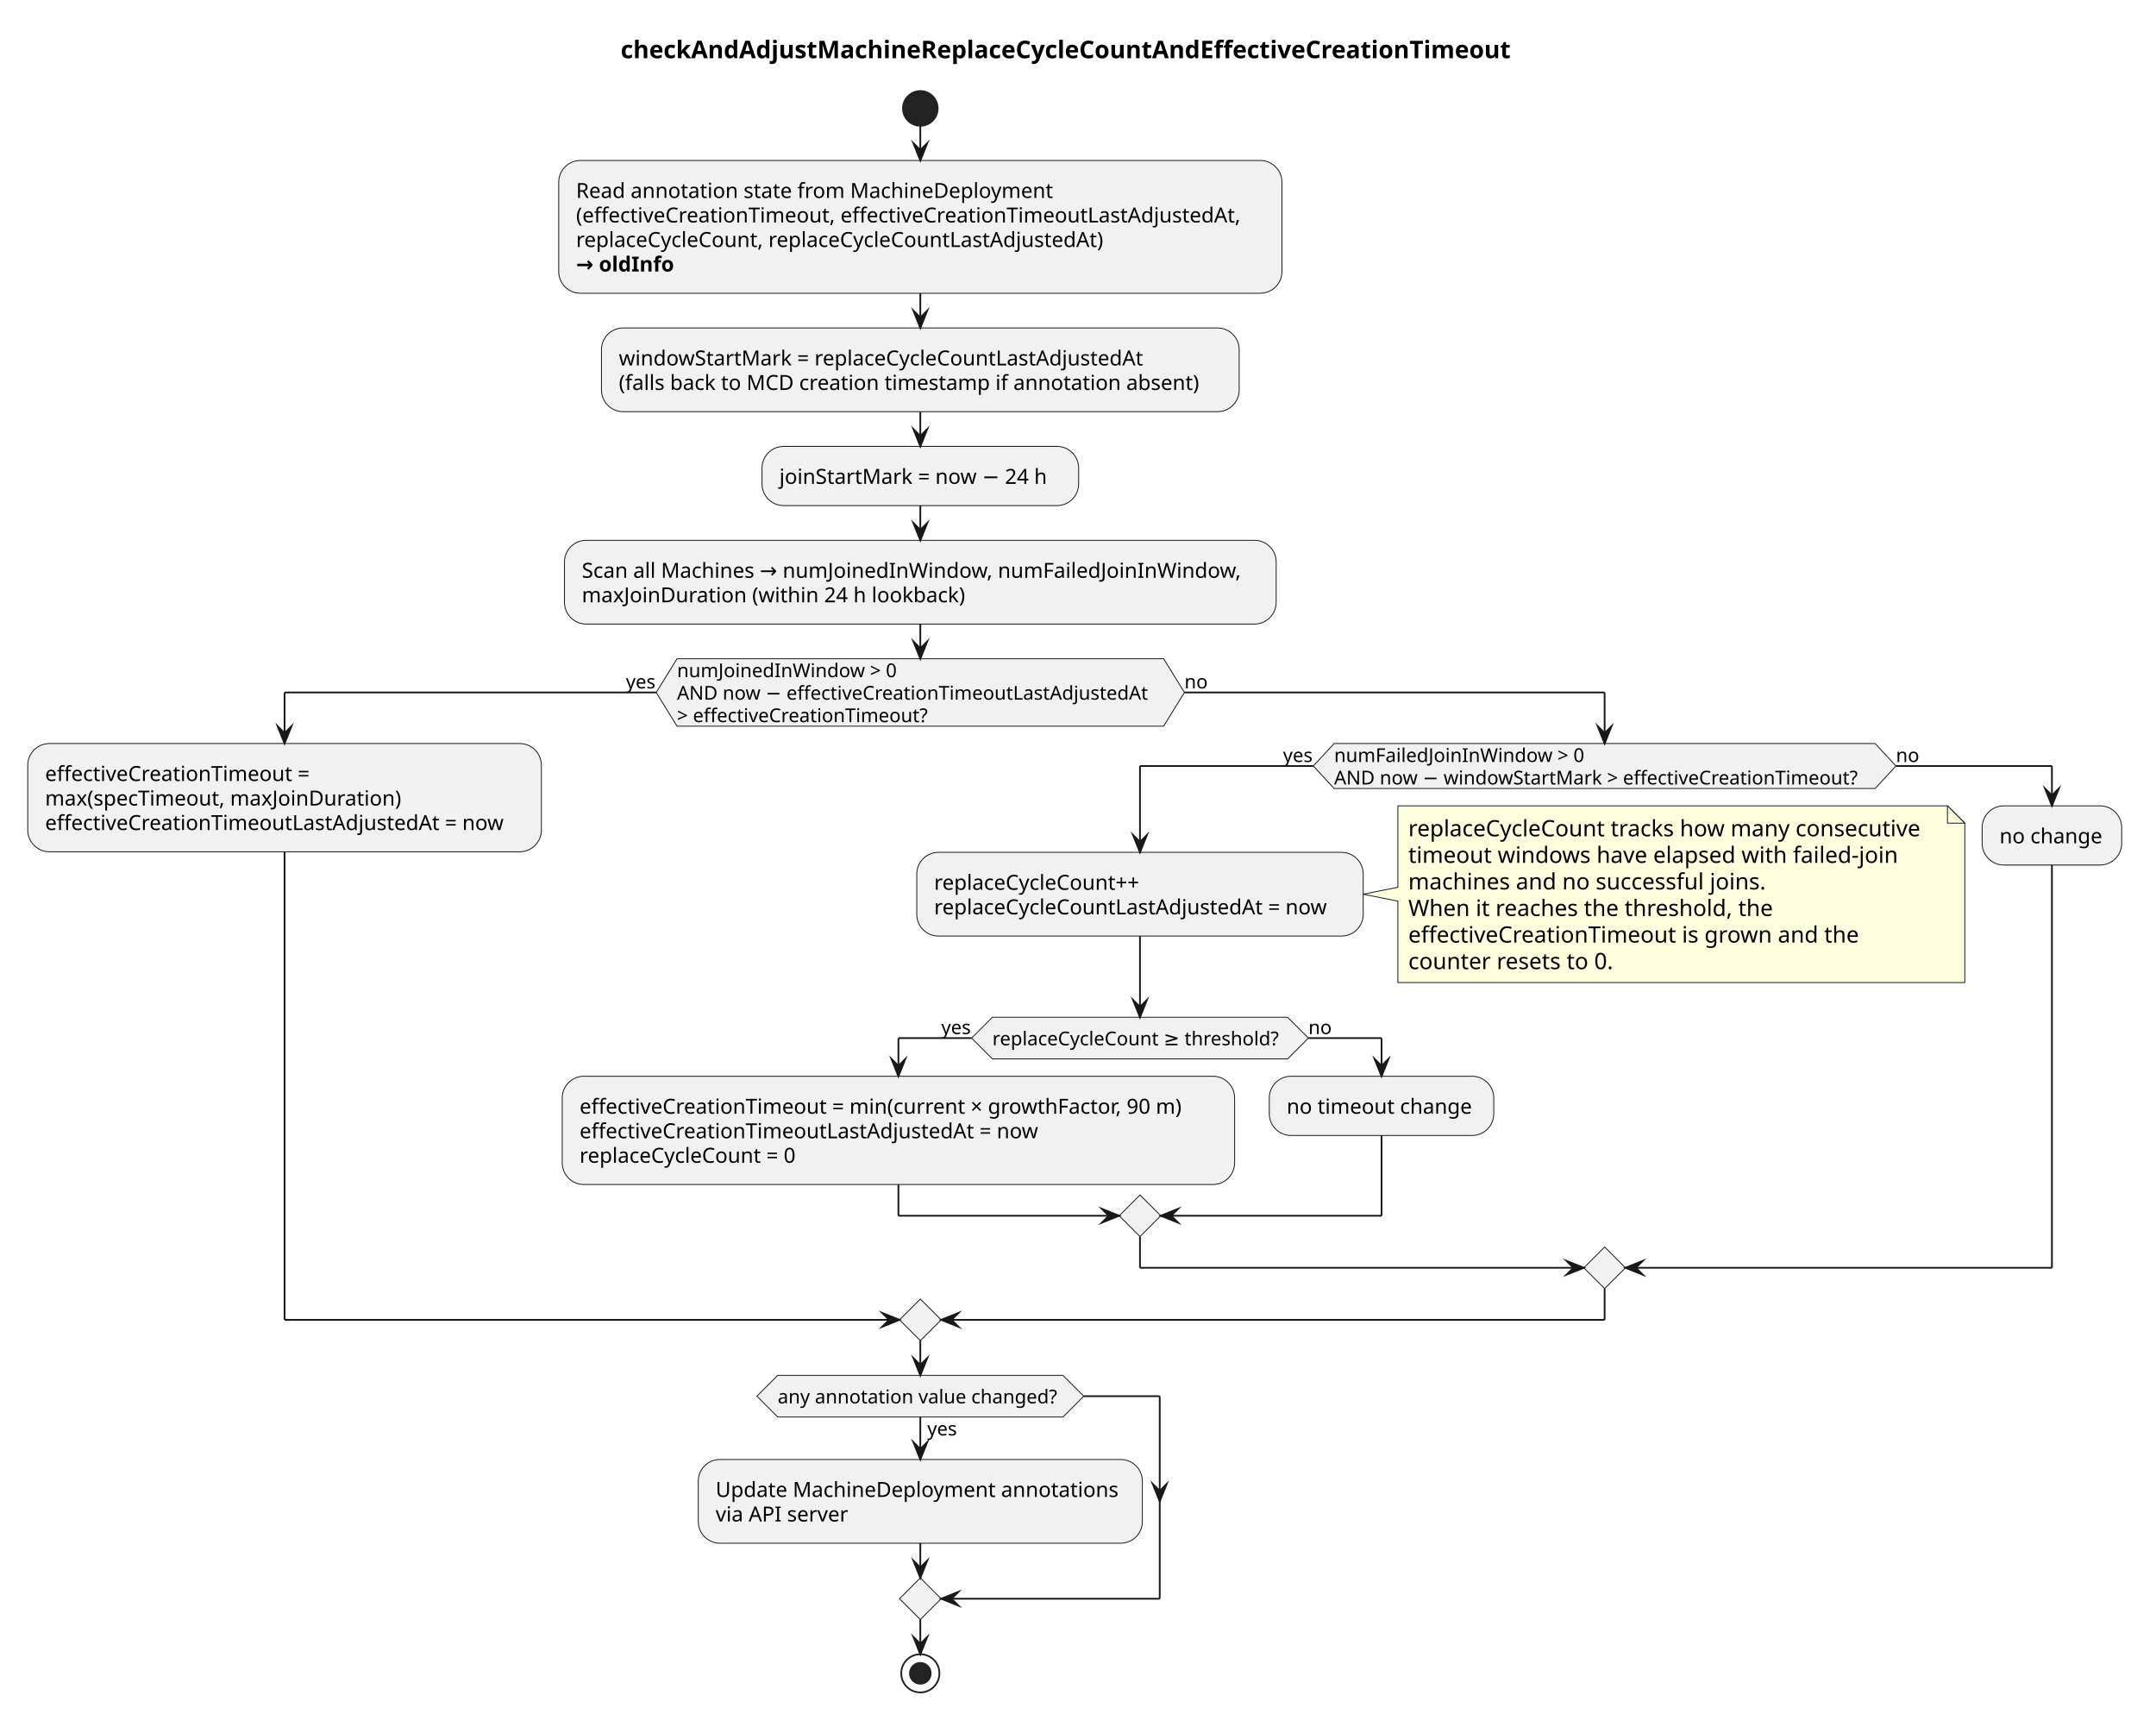
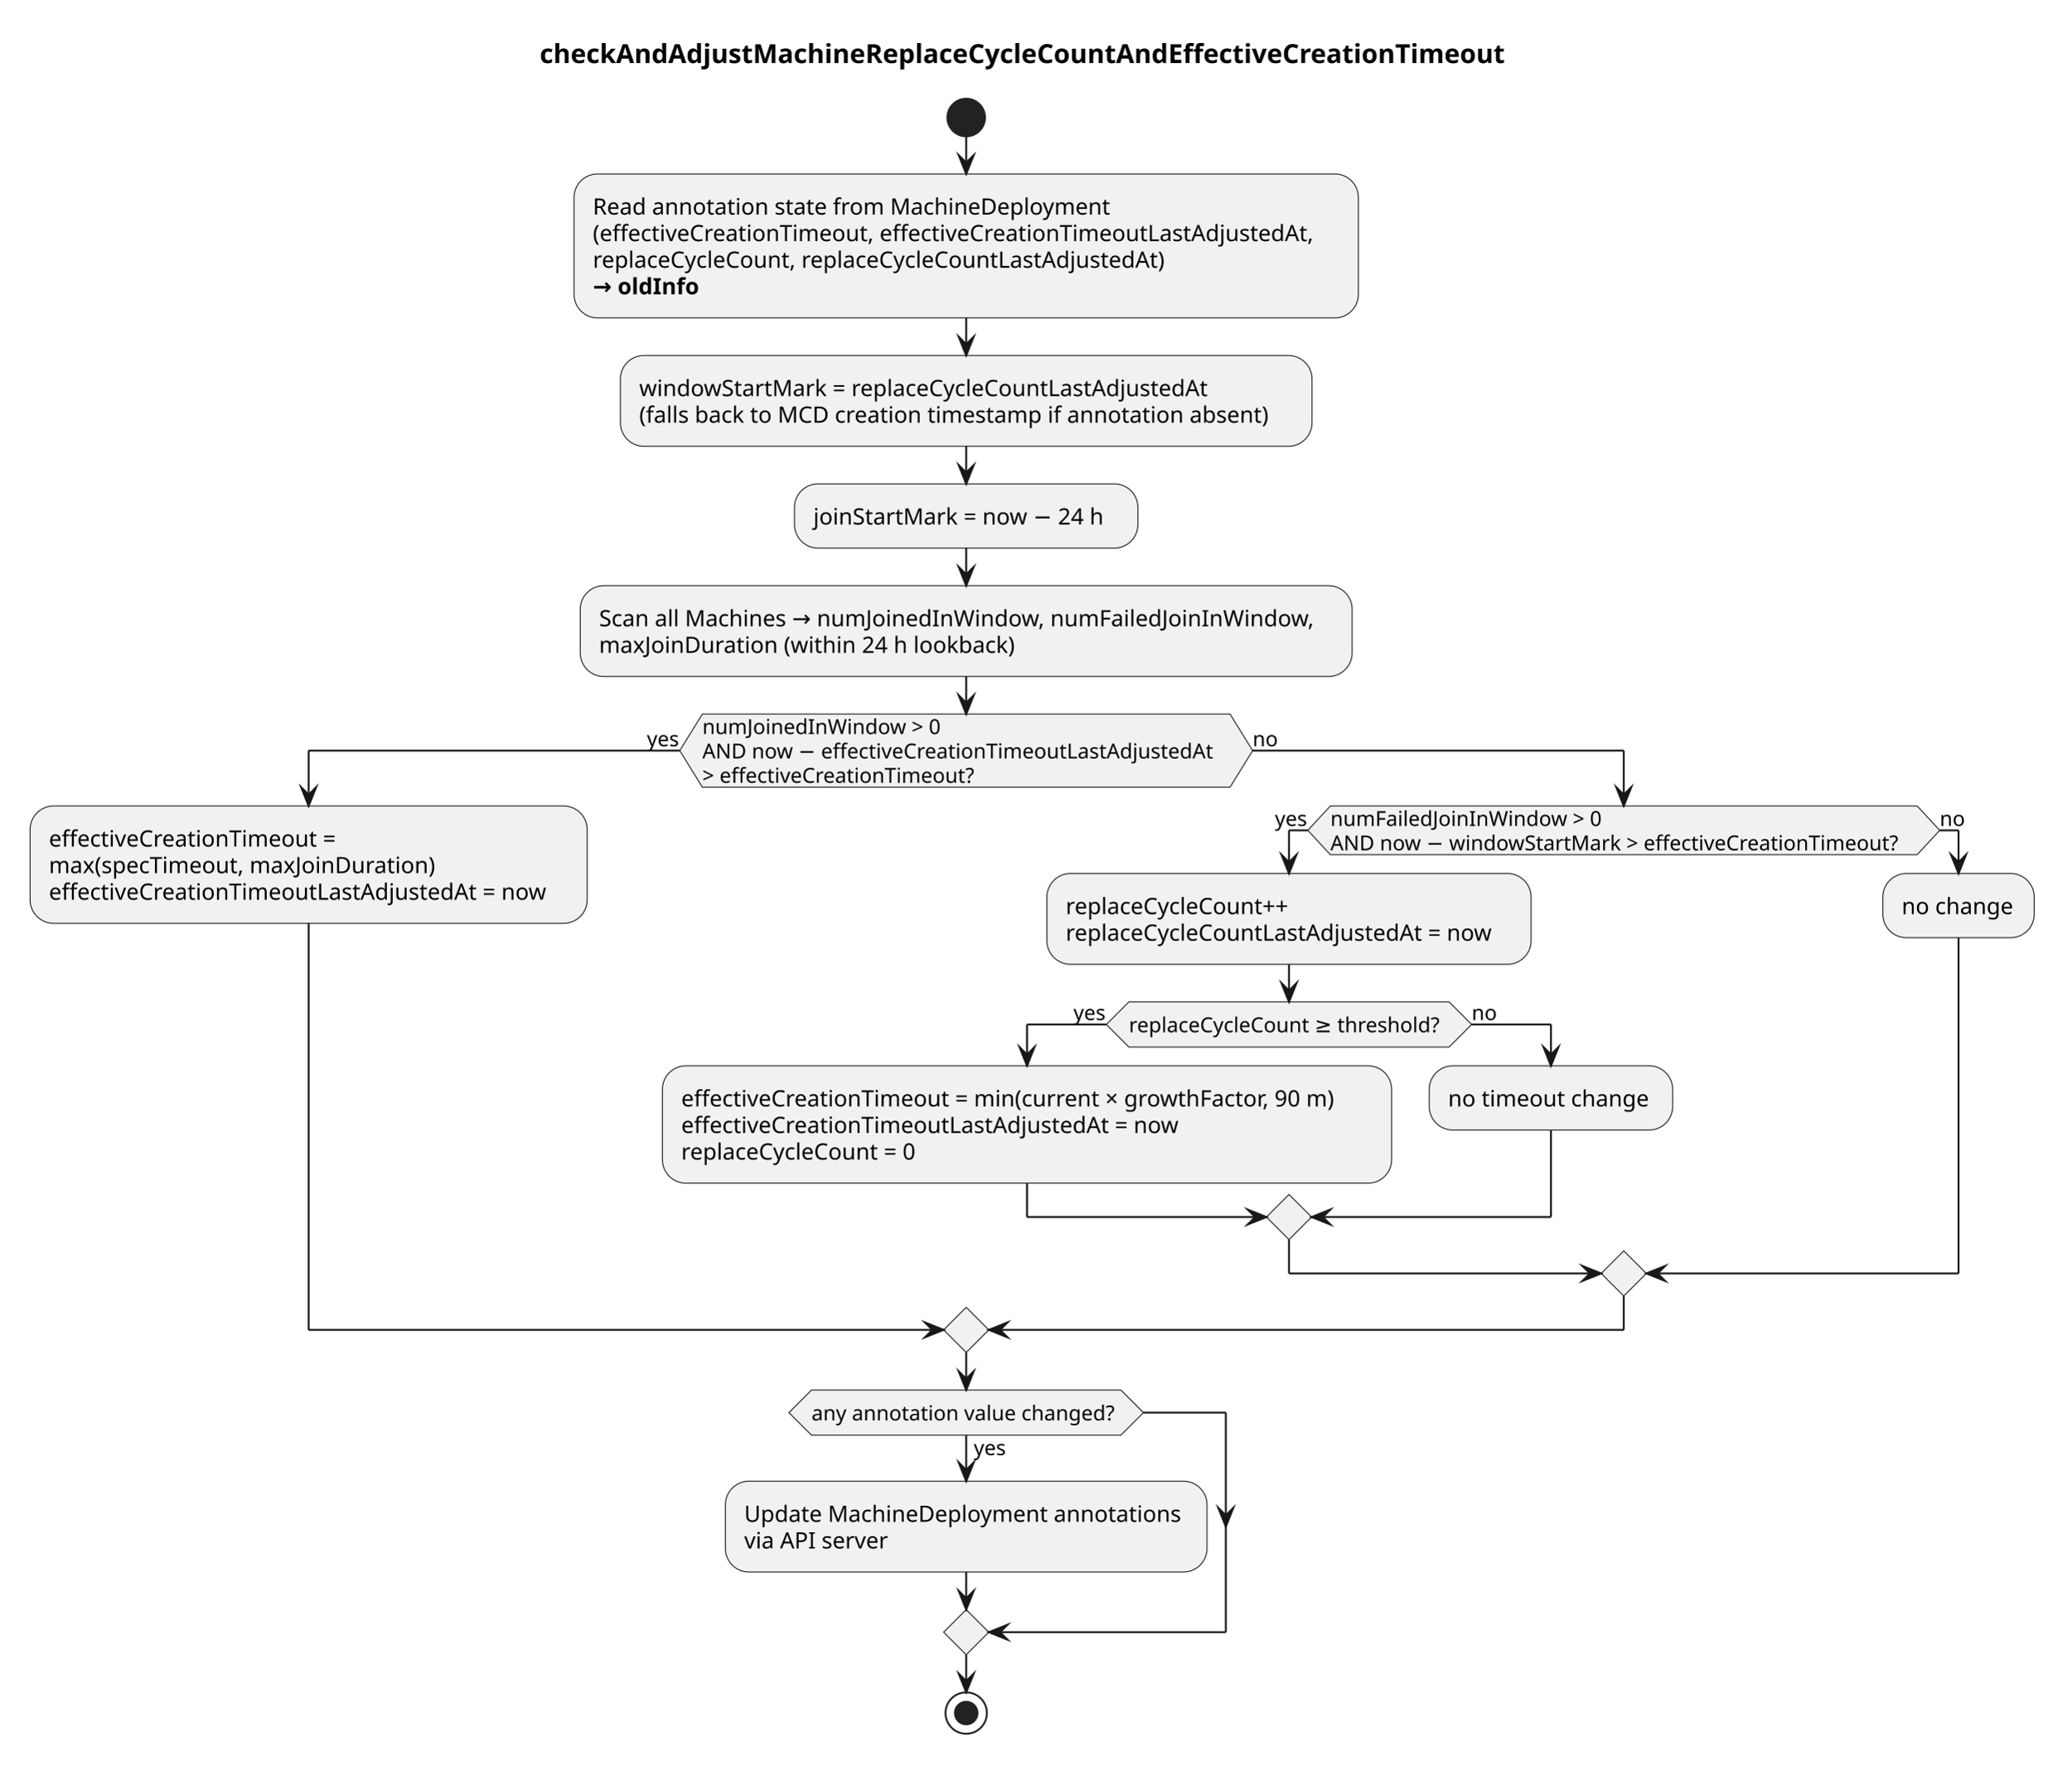
- <svg xmlns="http://www.w3.org/2000/svg" contentStyleType="text/css" data-diagram-type="ACTIVITY" height="995px" preserveAspectRatio="none" style="width:1243px;height:995px;background:#FFFFFF;" version="1.1" viewBox="0 0 1243 995" width="1243px" zoomAndPan="magnify">
+ <svg xmlns="http://www.w3.org/2000/svg" contentStyleType="text/css" data-diagram-type="ACTIVITY" height="941px" preserveAspectRatio="none" style="width:1101px;height:941px;background:#FFFFFF;" version="1.1" viewBox="0 0 1101 941" width="1101px" zoomAndPan="magnify">
  <defs />
  <g>
    <g class="title" data-source-line="1">
-       <text fill="#000000" font-family="sans-serif" font-size="14" font-weight="700" lengthAdjust="spacing" textLength="525.519" x="357.852" y="33.535">checkAndAdjustMachineReplaceCycleCountAndEffectiveCreationTimeout</text>
+       <text fill="#000000" font-family="sans-serif" font-size="14" font-weight="700" lengthAdjust="spacing" textLength="525.519" x="286.918" y="33.535">checkAndAdjustMachineReplaceCycleCountAndEffectiveCreationTimeout</text>
    </g>
-     <ellipse cx="530.598" cy="62.488" fill="#222222" rx="10" ry="10" style="stroke:#222222;stroke-width:1;" />
-     <rect fill="#F1F1F1" height="76.531" rx="12.5" ry="12.5" style="stroke:#181818;stroke-width:0.5;" width="416.961" x="322.117" y="92.488" />
-     <text fill="#000000" font-family="sans-serif" font-size="12" lengthAdjust="spacing" textLength="281.045" x="332.117" y="114.09">Read annotation state from MachineDeployment</text>
-     <text fill="#000000" font-family="sans-serif" font-size="12" lengthAdjust="spacing" textLength="396.961" x="332.117" y="128.223">(effectiveCreationTimeout, effectiveCreationTimeoutLastAdjustedAt,</text>
-     <text fill="#000000" font-family="sans-serif" font-size="12" lengthAdjust="spacing" textLength="315.68" x="332.117" y="142.356">replaceCycleCount, replaceCycleCountLastAdjustedAt)</text>
-     <text fill="#000000" font-family="sans-serif" font-size="12" font-weight="700" lengthAdjust="spacing" textLength="59.971" x="332.117" y="156.488">→ oldInfo</text>
-     <rect fill="#F1F1F1" height="48.266" rx="12.5" ry="12.5" style="stroke:#181818;stroke-width:0.5;" width="367.66" x="346.768" y="189.019" />
-     <text fill="#000000" font-family="sans-serif" font-size="12" lengthAdjust="spacing" textLength="313.506" x="356.768" y="210.621">windowStartMark = replaceCycleCountLastAdjustedAt</text>
-     <text fill="#000000" font-family="sans-serif" font-size="12" lengthAdjust="spacing" textLength="347.66" x="356.768" y="224.754">(falls back to MCD creation timestamp if annotation absent)</text>
-     <rect fill="#F1F1F1" height="34.133" rx="12.5" ry="12.5" style="stroke:#181818;stroke-width:0.5;" width="182.557" x="439.319" y="257.285" />
-     <text fill="#000000" font-family="sans-serif" font-size="12" lengthAdjust="spacing" textLength="162.557" x="449.319" y="278.887">joinStartMark = now − 24 h</text>
-     <rect fill="#F1F1F1" height="48.266" rx="12.5" ry="12.5" style="stroke:#181818;stroke-width:0.5;" width="410.322" x="325.437" y="311.418" />
-     <text fill="#000000" font-family="sans-serif" font-size="12" lengthAdjust="spacing" textLength="390.322" x="335.437" y="333.019">Scan all Machines → numJoinedInWindow, numFailedJoinInWindow,</text>
-     <text fill="#000000" font-family="sans-serif" font-size="12" lengthAdjust="spacing" textLength="231.703" x="335.437" y="347.152">maxJoinDuration (within 24 h lookback)</text>
-     <polygon fill="#F1F1F1" points="390.324,379.684,670.872,379.684,682.872,399.116,670.872,418.549,390.324,418.549,378.324,399.116,390.324,379.684" style="stroke:#181818;stroke-width:0.5;stroke-linejoin:miter;stroke-miterlimit:10;" />
-     <text fill="#000000" font-family="sans-serif" font-size="11" lengthAdjust="spacing" textLength="131.388" x="390.324" y="390.318">numJoinedInWindow &gt; 0</text>
-     <text fill="#000000" font-family="sans-serif" font-size="11" lengthAdjust="spacing" textLength="280.548" x="390.324" y="403.273">AND now − effectiveCreationTimeoutLastAdjustedAt</text>
-     <text fill="#000000" font-family="sans-serif" font-size="11" lengthAdjust="spacing" textLength="151.384" x="390.324" y="416.228">&gt; effectiveCreationTimeout?</text>
-     <text fill="#000000" font-family="sans-serif" font-size="11" lengthAdjust="spacing" textLength="17.483" x="360.841" y="396.796">yes</text>
-     <text fill="#000000" font-family="sans-serif" font-size="11" lengthAdjust="spacing" textLength="13.584" x="682.872" y="396.796">no</text>
+     <ellipse cx="513.616" cy="62.488" fill="#222222" rx="10" ry="10" style="stroke:#222222;stroke-width:1;" />
+     <rect fill="#F1F1F1" height="76.531" rx="12.5" ry="12.5" style="stroke:#181818;stroke-width:0.5;" width="416.961" x="305.135" y="92.488" />
+     <text fill="#000000" font-family="sans-serif" font-size="12" lengthAdjust="spacing" textLength="281.045" x="315.135" y="114.09">Read annotation state from MachineDeployment</text>
+     <text fill="#000000" font-family="sans-serif" font-size="12" lengthAdjust="spacing" textLength="396.961" x="315.135" y="128.223">(effectiveCreationTimeout, effectiveCreationTimeoutLastAdjustedAt,</text>
+     <text fill="#000000" font-family="sans-serif" font-size="12" lengthAdjust="spacing" textLength="315.68" x="315.135" y="142.356">replaceCycleCount, replaceCycleCountLastAdjustedAt)</text>
+     <text fill="#000000" font-family="sans-serif" font-size="12" font-weight="700" lengthAdjust="spacing" textLength="59.971" x="315.135" y="156.488">→ oldInfo</text>
+     <rect fill="#F1F1F1" height="48.266" rx="12.5" ry="12.5" style="stroke:#181818;stroke-width:0.5;" width="367.66" x="329.786" y="189.019" />
+     <text fill="#000000" font-family="sans-serif" font-size="12" lengthAdjust="spacing" textLength="313.506" x="339.786" y="210.621">windowStartMark = replaceCycleCountLastAdjustedAt</text>
+     <text fill="#000000" font-family="sans-serif" font-size="12" lengthAdjust="spacing" textLength="347.66" x="339.786" y="224.754">(falls back to MCD creation timestamp if annotation absent)</text>
+     <rect fill="#F1F1F1" height="34.133" rx="12.5" ry="12.5" style="stroke:#181818;stroke-width:0.5;" width="182.557" x="422.337" y="257.285" />
+     <text fill="#000000" font-family="sans-serif" font-size="12" lengthAdjust="spacing" textLength="162.557" x="432.337" y="278.887">joinStartMark = now − 24 h</text>
+     <rect fill="#F1F1F1" height="48.266" rx="12.5" ry="12.5" style="stroke:#181818;stroke-width:0.5;" width="410.322" x="308.455" y="311.418" />
+     <text fill="#000000" font-family="sans-serif" font-size="12" lengthAdjust="spacing" textLength="390.322" x="318.455" y="333.019">Scan all Machines → numJoinedInWindow, numFailedJoinInWindow,</text>
+     <text fill="#000000" font-family="sans-serif" font-size="12" lengthAdjust="spacing" textLength="231.703" x="318.455" y="347.152">maxJoinDuration (within 24 h lookback)</text>
+     <polygon fill="#F1F1F1" points="373.342,379.684,653.89,379.684,665.89,399.116,653.89,418.549,373.342,418.549,361.342,399.116,373.342,379.684" style="stroke:#181818;stroke-width:0.5;stroke-linejoin:miter;stroke-miterlimit:10;" />
+     <text fill="#000000" font-family="sans-serif" font-size="11" lengthAdjust="spacing" textLength="131.388" x="373.342" y="390.318">numJoinedInWindow &gt; 0</text>
+     <text fill="#000000" font-family="sans-serif" font-size="11" lengthAdjust="spacing" textLength="280.548" x="373.342" y="403.273">AND now − effectiveCreationTimeoutLastAdjustedAt</text>
+     <text fill="#000000" font-family="sans-serif" font-size="11" lengthAdjust="spacing" textLength="151.384" x="373.342" y="416.228">&gt; effectiveCreationTimeout?</text>
+     <text fill="#000000" font-family="sans-serif" font-size="11" lengthAdjust="spacing" textLength="17.483" x="343.859" y="396.796">yes</text>
+     <text fill="#000000" font-family="sans-serif" font-size="11" lengthAdjust="spacing" textLength="13.584" x="665.89" y="396.796">no</text>
    <rect fill="#F1F1F1" height="62.398" rx="12.5" ry="12.5" style="stroke:#181818;stroke-width:0.5;" width="296.117" x="16" y="428.549" />
    <text fill="#000000" font-family="sans-serif" font-size="12" lengthAdjust="spacing" textLength="160.084" x="26" y="450.15">effectiveCreationTimeout =</text>
    <text fill="#000000" font-family="sans-serif" font-size="12" lengthAdjust="spacing" textLength="213.299" x="26" y="464.283">max(specTimeout, maxJoinDuration)</text>
    <text fill="#000000" font-family="sans-serif" font-size="12" lengthAdjust="spacing" textLength="276.117" x="26" y="478.416">effectiveCreationTimeoutLastAdjustedAt = now</text>
-     <polygon fill="#F1F1F1" points="769.159,428.549,1081.074,428.549,1093.074,441.504,1081.074,454.459,769.159,454.459,757.159,441.504,769.159,428.549" style="stroke:#181818;stroke-width:0.5;stroke-linejoin:miter;stroke-miterlimit:10;" />
-     <text fill="#000000" font-family="sans-serif" font-size="11" lengthAdjust="spacing" textLength="149.719" x="769.159" y="439.184">numFailedJoinInWindow &gt; 0</text>
-     <text fill="#000000" font-family="sans-serif" font-size="11" lengthAdjust="spacing" textLength="311.916" x="769.159" y="452.139">AND now − windowStartMark &gt; effectiveCreationTimeout?</text>
-     <text fill="#000000" font-family="sans-serif" font-size="11" lengthAdjust="spacing" textLength="17.483" x="739.676" y="439.184">yes</text>
-     <text fill="#000000" font-family="sans-serif" font-size="11" lengthAdjust="spacing" textLength="13.584" x="1093.074" y="439.184">no</text>
-     <path d="M805.923,464.459 L805.923,511.391 L785.923,515.391 L805.923,519.391 L805.923,566.322 A0,0 0 0 0 805.923,566.322 L1132.772,566.322 A0,0 0 0 0 1132.772,566.322 L1132.772,474.459 L1122.772,464.459 L805.923,464.459 A0,0 0 0 0 805.923,464.459" fill="#FEFFDD" style="stroke:#181818;stroke-width:0.5;" />
-     <path d="M1122.772,464.459 L1122.772,474.459 L1132.772,474.459 L1122.772,464.459" fill="#FEFFDD" style="stroke:#181818;stroke-width:0.5;" />
-     <text fill="#000000" font-family="sans-serif" font-size="13" lengthAdjust="spacing" textLength="305.849" x="811.923" y="482.027">replaceCycleCount tracks how many consecutive</text>
-     <text fill="#000000" font-family="sans-serif" font-size="13" lengthAdjust="spacing" textLength="294.658" x="811.923" y="497.338">timeout windows have elapsed with failed-join</text>
-     <text fill="#000000" font-family="sans-serif" font-size="13" lengthAdjust="spacing" textLength="215.293" x="811.923" y="512.648">machines and no successful joins.</text>
-     <text fill="#000000" font-family="sans-serif" font-size="13" lengthAdjust="spacing" textLength="216.595" x="811.923" y="527.959">When it reaches the threshold, the</text>
-     <text fill="#000000" font-family="sans-serif" font-size="13" lengthAdjust="spacing" textLength="268.912" x="811.923" y="543.269">effectiveCreationTimeout is grown and the</text>
-     <text fill="#000000" font-family="sans-serif" font-size="13" lengthAdjust="spacing" textLength="123.646" x="811.923" y="558.58">counter resets to 0.</text>
-     <rect fill="#F1F1F1" height="48.266" rx="12.5" ry="12.5" style="stroke:#181818;stroke-width:0.5;" width="257.375" x="528.548" y="491.258" />
-     <text fill="#000000" font-family="sans-serif" font-size="12" lengthAdjust="spacing" textLength="127.084" x="538.548" y="512.859">replaceCycleCount++</text>
-     <text fill="#000000" font-family="sans-serif" font-size="12" lengthAdjust="spacing" textLength="237.375" x="538.548" y="526.992">replaceCycleCountLastAdjustedAt = now</text>
-     <polygon fill="#F1F1F1" points="572.125,586.322,742.346,586.322,754.346,598.322,742.346,610.322,572.125,610.322,560.125,598.322,572.125,586.322" style="stroke:#181818;stroke-width:0.5;stroke-linejoin:miter;stroke-miterlimit:10;" />
-     <text fill="#000000" font-family="sans-serif" font-size="11" lengthAdjust="spacing" textLength="170.221" x="572.125" y="602.48">replaceCycleCount ≥ threshold?</text>
-     <text fill="#000000" font-family="sans-serif" font-size="11" lengthAdjust="spacing" textLength="17.483" x="542.642" y="596.002">yes</text>
-     <text fill="#000000" font-family="sans-serif" font-size="11" lengthAdjust="spacing" textLength="13.584" x="754.346" y="596.002">no</text>
-     <rect fill="#F1F1F1" height="62.398" rx="12.5" ry="12.5" style="stroke:#181818;stroke-width:0.5;" width="387.664" x="324.137" y="620.322" />
-     <text fill="#000000" font-family="sans-serif" font-size="12" lengthAdjust="spacing" textLength="367.664" x="334.137" y="641.924">effectiveCreationTimeout = min(current × growthFactor, 90 m)</text>
-     <text fill="#000000" font-family="sans-serif" font-size="12" lengthAdjust="spacing" textLength="276.117" x="334.137" y="656.057">effectiveCreationTimeoutLastAdjustedAt = now</text>
-     <text fill="#000000" font-family="sans-serif" font-size="12" lengthAdjust="spacing" textLength="132.727" x="334.137" y="670.189">replaceCycleCount = 0</text>
-     <rect fill="#F1F1F1" height="34.133" rx="12.5" ry="12.5" style="stroke:#181818;stroke-width:0.5;" width="129.4" x="731.801" y="620.322" />
-     <text fill="#000000" font-family="sans-serif" font-size="12" lengthAdjust="spacing" textLength="109.4" x="741.801" y="641.924">no timeout change</text>
-     <polygon fill="#F1F1F1" points="657.236,688.721,669.236,700.721,657.236,712.721,645.236,700.721,657.236,688.721" style="stroke:#181818;stroke-width:0.5;stroke-linejoin:miter;stroke-miterlimit:10;" />
-     <rect fill="#F1F1F1" height="34.133" rx="12.5" ry="12.5" style="stroke:#181818;stroke-width:0.5;" width="80.451" x="1142.772" y="464.459" />
-     <text fill="#000000" font-family="sans-serif" font-size="12" lengthAdjust="spacing" textLength="60.451" x="1152.772" y="486.06">no change</text>
-     <polygon fill="#F1F1F1" points="925.117,718.721,937.117,730.721,925.117,742.721,913.117,730.721,925.117,718.721" style="stroke:#181818;stroke-width:0.5;stroke-linejoin:miter;stroke-miterlimit:10;" />
-     <polygon fill="#F1F1F1" points="530.598,748.721,542.598,760.721,530.598,772.721,518.598,760.721,530.598,748.721" style="stroke:#181818;stroke-width:0.5;stroke-linejoin:miter;stroke-miterlimit:10;" />
-     <rect fill="#F1F1F1" height="48.266" rx="12.5" ry="12.5" style="stroke:#181818;stroke-width:0.5;" width="256.033" x="402.581" y="841.198" />
-     <text fill="#000000" font-family="sans-serif" font-size="12" lengthAdjust="spacing" textLength="236.033" x="412.581" y="862.8">Update MachineDeployment annotations</text>
-     <text fill="#000000" font-family="sans-serif" font-size="12" lengthAdjust="spacing" textLength="77.789" x="412.581" y="876.933">via API server</text>
-     <polygon fill="#F1F1F1" points="448.369,792.721,612.826,792.721,624.826,804.721,612.826,816.721,448.369,816.721,436.369,804.721,448.369,792.721" style="stroke:#181818;stroke-width:0.5;stroke-linejoin:miter;stroke-miterlimit:10;" />
-     <text fill="#000000" font-family="sans-serif" font-size="11" lengthAdjust="spacing" textLength="17.483" x="534.598" y="827.356">yes</text>
-     <text fill="#000000" font-family="sans-serif" font-size="11" lengthAdjust="spacing" textLength="164.458" x="448.369" y="808.878">any annotation value changed?</text>
-     <polygon fill="#F1F1F1" points="530.598,909.464,542.598,921.464,530.598,933.464,518.598,921.464,530.598,909.464" style="stroke:#181818;stroke-width:0.5;stroke-linejoin:miter;stroke-miterlimit:10;" />
-     <ellipse cx="530.598" cy="964.464" fill="none" rx="11" ry="11" style="stroke:#222222;stroke-width:1;" />
-     <ellipse cx="530.598" cy="964.464" fill="#222222" rx="6" ry="6" style="stroke:#222222;stroke-width:1;" />
-     <line style="stroke:#181818;stroke-width:1;" x1="530.598" x2="530.598" y1="72.488" y2="92.488" />
-     <polygon fill="#181818" points="526.598,82.488,530.598,92.488,534.598,82.488,530.598,86.488" style="stroke:#181818;stroke-width:1;stroke-linejoin:miter;stroke-miterlimit:10;" />
-     <line style="stroke:#181818;stroke-width:1;" x1="530.598" x2="530.598" y1="169.019" y2="189.019" />
-     <polygon fill="#181818" points="526.598,179.019,530.598,189.019,534.598,179.019,530.598,183.019" style="stroke:#181818;stroke-width:1;stroke-linejoin:miter;stroke-miterlimit:10;" />
-     <line style="stroke:#181818;stroke-width:1;" x1="530.598" x2="530.598" y1="237.285" y2="257.285" />
-     <polygon fill="#181818" points="526.598,247.285,530.598,257.285,534.598,247.285,530.598,251.285" style="stroke:#181818;stroke-width:1;stroke-linejoin:miter;stroke-miterlimit:10;" />
-     <line style="stroke:#181818;stroke-width:1;" x1="530.598" x2="530.598" y1="291.418" y2="311.418" />
-     <polygon fill="#181818" points="526.598,301.418,530.598,311.418,534.598,301.418,530.598,305.418" style="stroke:#181818;stroke-width:1;stroke-linejoin:miter;stroke-miterlimit:10;" />
-     <line style="stroke:#181818;stroke-width:1;" x1="560.125" x2="517.969" y1="598.322" y2="598.322" />
-     <line style="stroke:#181818;stroke-width:1;" x1="517.969" x2="517.969" y1="598.322" y2="620.322" />
-     <polygon fill="#181818" points="513.969,610.322,517.969,620.322,521.969,610.322,517.969,614.322" style="stroke:#181818;stroke-width:1;stroke-linejoin:miter;stroke-miterlimit:10;" />
-     <line style="stroke:#181818;stroke-width:1;" x1="754.346" x2="796.502" y1="598.322" y2="598.322" />
-     <line style="stroke:#181818;stroke-width:1;" x1="796.502" x2="796.502" y1="598.322" y2="620.322" />
-     <polygon fill="#181818" points="792.502,610.322,796.502,620.322,800.502,610.322,796.502,614.322" style="stroke:#181818;stroke-width:1;stroke-linejoin:miter;stroke-miterlimit:10;" />
-     <line style="stroke:#181818;stroke-width:1;" x1="517.969" x2="517.969" y1="682.721" y2="700.721" />
-     <line style="stroke:#181818;stroke-width:1;" x1="517.969" x2="645.236" y1="700.721" y2="700.721" />
-     <polygon fill="#181818" points="635.236,696.721,645.236,700.721,635.236,704.721,639.236,700.721" style="stroke:#181818;stroke-width:1;stroke-linejoin:miter;stroke-miterlimit:10;" />
-     <line style="stroke:#181818;stroke-width:1;" x1="796.502" x2="796.502" y1="654.455" y2="700.721" />
-     <line style="stroke:#181818;stroke-width:1;" x1="796.502" x2="669.236" y1="700.721" y2="700.721" />
-     <polygon fill="#181818" points="679.236,696.721,669.236,700.721,679.236,704.721,675.236,700.721" style="stroke:#181818;stroke-width:1;stroke-linejoin:miter;stroke-miterlimit:10;" />
-     <line style="stroke:#181818;stroke-width:1;" x1="657.236" x2="657.236" y1="539.523" y2="586.322" />
-     <polygon fill="#181818" points="653.236,576.322,657.236,586.322,661.236,576.322,657.236,580.322" style="stroke:#181818;stroke-width:1;stroke-linejoin:miter;stroke-miterlimit:10;" />
-     <line style="stroke:#181818;stroke-width:1;" x1="757.159" x2="657.236" y1="441.504" y2="441.504" />
-     <line style="stroke:#181818;stroke-width:1;" x1="657.236" x2="657.236" y1="441.504" y2="491.258" />
-     <polygon fill="#181818" points="653.236,481.258,657.236,491.258,661.236,481.258,657.236,485.258" style="stroke:#181818;stroke-width:1;stroke-linejoin:miter;stroke-miterlimit:10;" />
-     <line style="stroke:#181818;stroke-width:1;" x1="1093.074" x2="1182.998" y1="441.504" y2="441.504" />
-     <line style="stroke:#181818;stroke-width:1;" x1="1182.998" x2="1182.998" y1="441.504" y2="464.459" />
-     <polygon fill="#181818" points="1178.998,454.459,1182.998,464.459,1186.998,454.459,1182.998,458.459" style="stroke:#181818;stroke-width:1;stroke-linejoin:miter;stroke-miterlimit:10;" />
-     <line style="stroke:#181818;stroke-width:1;" x1="657.236" x2="657.236" y1="712.721" y2="730.721" />
-     <line style="stroke:#181818;stroke-width:1;" x1="657.236" x2="913.117" y1="730.721" y2="730.721" />
-     <polygon fill="#181818" points="903.117,726.721,913.117,730.721,903.117,734.721,907.117,730.721" style="stroke:#181818;stroke-width:1;stroke-linejoin:miter;stroke-miterlimit:10;" />
-     <line style="stroke:#181818;stroke-width:1;" x1="1182.998" x2="1182.998" y1="498.592" y2="730.721" />
-     <line style="stroke:#181818;stroke-width:1;" x1="1182.998" x2="937.117" y1="730.721" y2="730.721" />
-     <polygon fill="#181818" points="947.117,726.721,937.117,730.721,947.117,734.721,943.117,730.721" style="stroke:#181818;stroke-width:1;stroke-linejoin:miter;stroke-miterlimit:10;" />
-     <line style="stroke:#181818;stroke-width:1;" x1="378.324" x2="164.059" y1="399.116" y2="399.116" />
+     <polygon fill="#F1F1F1" points="707.215,428.549,1019.131,428.549,1031.131,441.504,1019.131,454.459,707.215,454.459,695.215,441.504,707.215,428.549" style="stroke:#181818;stroke-width:0.5;stroke-linejoin:miter;stroke-miterlimit:10;" />
+     <text fill="#000000" font-family="sans-serif" font-size="11" lengthAdjust="spacing" textLength="149.719" x="707.215" y="439.184">numFailedJoinInWindow &gt; 0</text>
+     <text fill="#000000" font-family="sans-serif" font-size="11" lengthAdjust="spacing" textLength="311.916" x="707.215" y="452.139">AND now − windowStartMark &gt; effectiveCreationTimeout?</text>
+     <text fill="#000000" font-family="sans-serif" font-size="11" lengthAdjust="spacing" textLength="17.483" x="677.732" y="439.184">yes</text>
+     <text fill="#000000" font-family="sans-serif" font-size="11" lengthAdjust="spacing" textLength="13.584" x="1031.131" y="439.184">no</text>
+     <rect fill="#F1F1F1" height="48.266" rx="12.5" ry="12.5" style="stroke:#181818;stroke-width:0.5;" width="257.375" x="556.528" y="464.459" />
+     <text fill="#000000" font-family="sans-serif" font-size="12" lengthAdjust="spacing" textLength="127.084" x="566.528" y="486.06">replaceCycleCount++</text>
+     <text fill="#000000" font-family="sans-serif" font-size="12" lengthAdjust="spacing" textLength="237.375" x="566.528" y="500.193">replaceCycleCountLastAdjustedAt = now</text>
+     <polygon fill="#F1F1F1" points="600.105,532.725,770.326,532.725,782.326,544.725,770.326,556.725,600.105,556.725,588.105,544.725,600.105,532.725" style="stroke:#181818;stroke-width:0.5;stroke-linejoin:miter;stroke-miterlimit:10;" />
+     <text fill="#000000" font-family="sans-serif" font-size="11" lengthAdjust="spacing" textLength="170.221" x="600.105" y="548.882">replaceCycleCount ≥ threshold?</text>
+     <text fill="#000000" font-family="sans-serif" font-size="11" lengthAdjust="spacing" textLength="17.483" x="570.622" y="542.404">yes</text>
+     <text fill="#000000" font-family="sans-serif" font-size="11" lengthAdjust="spacing" textLength="13.584" x="782.326" y="542.404">no</text>
+     <rect fill="#F1F1F1" height="62.398" rx="12.5" ry="12.5" style="stroke:#181818;stroke-width:0.5;" width="387.664" x="352.117" y="566.725" />
+     <text fill="#000000" font-family="sans-serif" font-size="12" lengthAdjust="spacing" textLength="367.664" x="362.117" y="588.326">effectiveCreationTimeout = min(current × growthFactor, 90 m)</text>
+     <text fill="#000000" font-family="sans-serif" font-size="12" lengthAdjust="spacing" textLength="276.117" x="362.117" y="602.459">effectiveCreationTimeoutLastAdjustedAt = now</text>
+     <text fill="#000000" font-family="sans-serif" font-size="12" lengthAdjust="spacing" textLength="132.727" x="362.117" y="616.592">replaceCycleCount = 0</text>
+     <rect fill="#F1F1F1" height="34.133" rx="12.5" ry="12.5" style="stroke:#181818;stroke-width:0.5;" width="129.4" x="759.781" y="566.725" />
+     <text fill="#000000" font-family="sans-serif" font-size="12" lengthAdjust="spacing" textLength="109.4" x="769.781" y="588.326">no timeout change</text>
+     <polygon fill="#F1F1F1" points="685.215,635.123,697.215,647.123,685.215,659.123,673.215,647.123,685.215,635.123" style="stroke:#181818;stroke-width:0.5;stroke-linejoin:miter;stroke-miterlimit:10;" />
+     <rect fill="#F1F1F1" height="34.133" rx="12.5" ry="12.5" style="stroke:#181818;stroke-width:0.5;" width="80.451" x="1000.905" y="464.459" />
+     <text fill="#000000" font-family="sans-serif" font-size="12" lengthAdjust="spacing" textLength="60.451" x="1010.905" y="486.06">no change</text>
+     <polygon fill="#F1F1F1" points="863.173,665.123,875.173,677.123,863.173,689.123,851.173,677.123,863.173,665.123" style="stroke:#181818;stroke-width:0.5;stroke-linejoin:miter;stroke-miterlimit:10;" />
+     <polygon fill="#F1F1F1" points="513.616,695.123,525.616,707.123,513.616,719.123,501.616,707.123,513.616,695.123" style="stroke:#181818;stroke-width:0.5;stroke-linejoin:miter;stroke-miterlimit:10;" />
+     <rect fill="#F1F1F1" height="48.266" rx="12.5" ry="12.5" style="stroke:#181818;stroke-width:0.5;" width="256.033" x="385.599" y="787.601" />
+     <text fill="#000000" font-family="sans-serif" font-size="12" lengthAdjust="spacing" textLength="236.033" x="395.599" y="809.202">Update MachineDeployment annotations</text>
+     <text fill="#000000" font-family="sans-serif" font-size="12" lengthAdjust="spacing" textLength="77.789" x="395.599" y="823.335">via API server</text>
+     <polygon fill="#F1F1F1" points="431.387,739.123,595.845,739.123,607.845,751.123,595.845,763.123,431.387,763.123,419.387,751.123,431.387,739.123" style="stroke:#181818;stroke-width:0.5;stroke-linejoin:miter;stroke-miterlimit:10;" />
+     <text fill="#000000" font-family="sans-serif" font-size="11" lengthAdjust="spacing" textLength="17.483" x="517.616" y="773.758">yes</text>
+     <text fill="#000000" font-family="sans-serif" font-size="11" lengthAdjust="spacing" textLength="164.458" x="431.387" y="755.28">any annotation value changed?</text>
+     <polygon fill="#F1F1F1" points="513.616,855.866,525.616,867.866,513.616,879.866,501.616,867.866,513.616,855.866" style="stroke:#181818;stroke-width:0.5;stroke-linejoin:miter;stroke-miterlimit:10;" />
+     <ellipse cx="513.616" cy="910.866" fill="none" rx="11" ry="11" style="stroke:#222222;stroke-width:1;" />
+     <ellipse cx="513.616" cy="910.866" fill="#222222" rx="6" ry="6" style="stroke:#222222;stroke-width:1;" />
+     <line style="stroke:#181818;stroke-width:1;" x1="513.616" x2="513.616" y1="72.488" y2="92.488" />
+     <polygon fill="#181818" points="509.616,82.488,513.616,92.488,517.616,82.488,513.616,86.488" style="stroke:#181818;stroke-width:1;stroke-linejoin:miter;stroke-miterlimit:10;" />
+     <line style="stroke:#181818;stroke-width:1;" x1="513.616" x2="513.616" y1="169.019" y2="189.019" />
+     <polygon fill="#181818" points="509.616,179.019,513.616,189.019,517.616,179.019,513.616,183.019" style="stroke:#181818;stroke-width:1;stroke-linejoin:miter;stroke-miterlimit:10;" />
+     <line style="stroke:#181818;stroke-width:1;" x1="513.616" x2="513.616" y1="237.285" y2="257.285" />
+     <polygon fill="#181818" points="509.616,247.285,513.616,257.285,517.616,247.285,513.616,251.285" style="stroke:#181818;stroke-width:1;stroke-linejoin:miter;stroke-miterlimit:10;" />
+     <line style="stroke:#181818;stroke-width:1;" x1="513.616" x2="513.616" y1="291.418" y2="311.418" />
+     <polygon fill="#181818" points="509.616,301.418,513.616,311.418,517.616,301.418,513.616,305.418" style="stroke:#181818;stroke-width:1;stroke-linejoin:miter;stroke-miterlimit:10;" />
+     <line style="stroke:#181818;stroke-width:1;" x1="588.105" x2="545.949" y1="544.725" y2="544.725" />
+     <line style="stroke:#181818;stroke-width:1;" x1="545.949" x2="545.949" y1="544.725" y2="566.725" />
+     <polygon fill="#181818" points="541.949,556.725,545.949,566.725,549.949,556.725,545.949,560.725" style="stroke:#181818;stroke-width:1;stroke-linejoin:miter;stroke-miterlimit:10;" />
+     <line style="stroke:#181818;stroke-width:1;" x1="782.326" x2="824.481" y1="544.725" y2="544.725" />
+     <line style="stroke:#181818;stroke-width:1;" x1="824.481" x2="824.481" y1="544.725" y2="566.725" />
+     <polygon fill="#181818" points="820.481,556.725,824.481,566.725,828.481,556.725,824.481,560.725" style="stroke:#181818;stroke-width:1;stroke-linejoin:miter;stroke-miterlimit:10;" />
+     <line style="stroke:#181818;stroke-width:1;" x1="545.949" x2="545.949" y1="629.123" y2="647.123" />
+     <line style="stroke:#181818;stroke-width:1;" x1="545.949" x2="673.215" y1="647.123" y2="647.123" />
+     <polygon fill="#181818" points="663.215,643.123,673.215,647.123,663.215,651.123,667.215,647.123" style="stroke:#181818;stroke-width:1;stroke-linejoin:miter;stroke-miterlimit:10;" />
+     <line style="stroke:#181818;stroke-width:1;" x1="824.481" x2="824.481" y1="600.857" y2="647.123" />
+     <line style="stroke:#181818;stroke-width:1;" x1="824.481" x2="697.215" y1="647.123" y2="647.123" />
+     <polygon fill="#181818" points="707.215,643.123,697.215,647.123,707.215,651.123,703.215,647.123" style="stroke:#181818;stroke-width:1;stroke-linejoin:miter;stroke-miterlimit:10;" />
+     <line style="stroke:#181818;stroke-width:1;" x1="685.215" x2="685.215" y1="512.725" y2="532.725" />
+     <polygon fill="#181818" points="681.215,522.725,685.215,532.725,689.215,522.725,685.215,526.725" style="stroke:#181818;stroke-width:1;stroke-linejoin:miter;stroke-miterlimit:10;" />
+     <line style="stroke:#181818;stroke-width:1;" x1="695.215" x2="685.215" y1="441.504" y2="441.504" />
+     <line style="stroke:#181818;stroke-width:1;" x1="685.215" x2="685.215" y1="441.504" y2="464.459" />
+     <polygon fill="#181818" points="681.215,454.459,685.215,464.459,689.215,454.459,685.215,458.459" style="stroke:#181818;stroke-width:1;stroke-linejoin:miter;stroke-miterlimit:10;" />
+     <line style="stroke:#181818;stroke-width:1;" x1="1031.131" x2="1041.131" y1="441.504" y2="441.504" />
+     <line style="stroke:#181818;stroke-width:1;" x1="1041.131" x2="1041.131" y1="441.504" y2="464.459" />
+     <polygon fill="#181818" points="1037.131,454.459,1041.131,464.459,1045.131,454.459,1041.131,458.459" style="stroke:#181818;stroke-width:1;stroke-linejoin:miter;stroke-miterlimit:10;" />
+     <line style="stroke:#181818;stroke-width:1;" x1="685.215" x2="685.215" y1="659.123" y2="677.123" />
+     <line style="stroke:#181818;stroke-width:1;" x1="685.215" x2="851.173" y1="677.123" y2="677.123" />
+     <polygon fill="#181818" points="841.173,673.123,851.173,677.123,841.173,681.123,845.173,677.123" style="stroke:#181818;stroke-width:1;stroke-linejoin:miter;stroke-miterlimit:10;" />
+     <line style="stroke:#181818;stroke-width:1;" x1="1041.131" x2="1041.131" y1="498.592" y2="677.123" />
+     <line style="stroke:#181818;stroke-width:1;" x1="1041.131" x2="875.173" y1="677.123" y2="677.123" />
+     <polygon fill="#181818" points="885.173,673.123,875.173,677.123,885.173,681.123,881.173,677.123" style="stroke:#181818;stroke-width:1;stroke-linejoin:miter;stroke-miterlimit:10;" />
+     <line style="stroke:#181818;stroke-width:1;" x1="361.342" x2="164.059" y1="399.116" y2="399.116" />
    <line style="stroke:#181818;stroke-width:1;" x1="164.059" x2="164.059" y1="399.116" y2="428.549" />
    <polygon fill="#181818" points="160.059,418.549,164.059,428.549,168.059,418.549,164.059,422.549" style="stroke:#181818;stroke-width:1;stroke-linejoin:miter;stroke-miterlimit:10;" />
-     <line style="stroke:#181818;stroke-width:1;" x1="682.872" x2="925.117" y1="399.116" y2="399.116" />
-     <line style="stroke:#181818;stroke-width:1;" x1="925.117" x2="925.117" y1="399.116" y2="428.549" />
-     <polygon fill="#181818" points="921.117,418.549,925.117,428.549,929.117,418.549,925.117,422.549" style="stroke:#181818;stroke-width:1;stroke-linejoin:miter;stroke-miterlimit:10;" />
-     <line style="stroke:#181818;stroke-width:1;" x1="164.059" x2="164.059" y1="490.947" y2="760.721" />
-     <line style="stroke:#181818;stroke-width:1;" x1="164.059" x2="518.598" y1="760.721" y2="760.721" />
-     <polygon fill="#181818" points="508.598,756.721,518.598,760.721,508.598,764.721,512.598,760.721" style="stroke:#181818;stroke-width:1;stroke-linejoin:miter;stroke-miterlimit:10;" />
-     <line style="stroke:#181818;stroke-width:1;" x1="925.117" x2="925.117" y1="742.721" y2="760.721" />
-     <line style="stroke:#181818;stroke-width:1;" x1="925.117" x2="542.598" y1="760.721" y2="760.721" />
-     <polygon fill="#181818" points="552.598,756.721,542.598,760.721,552.598,764.721,548.598,760.721" style="stroke:#181818;stroke-width:1;stroke-linejoin:miter;stroke-miterlimit:10;" />
-     <line style="stroke:#181818;stroke-width:1;" x1="530.598" x2="530.598" y1="359.684" y2="379.684" />
-     <polygon fill="#181818" points="526.598,369.684,530.598,379.684,534.598,369.684,530.598,373.684" style="stroke:#181818;stroke-width:1;stroke-linejoin:miter;stroke-miterlimit:10;" />
-     <line style="stroke:#181818;stroke-width:1;" x1="530.598" x2="530.598" y1="816.721" y2="841.198" />
-     <polygon fill="#181818" points="526.598,831.198,530.598,841.198,534.598,831.198,530.598,835.198" style="stroke:#181818;stroke-width:1;stroke-linejoin:miter;stroke-miterlimit:10;" />
-     <line style="stroke:#181818;stroke-width:1;" x1="624.826" x2="668.614" y1="804.721" y2="804.721" />
-     <polygon fill="#181818" points="664.614,855.331,668.614,865.331,672.614,855.331,668.614,859.331" style="stroke:#181818;stroke-width:1;stroke-linejoin:miter;stroke-miterlimit:10;" />
-     <line style="stroke:#181818;stroke-width:1;" x1="668.614" x2="668.614" y1="804.721" y2="921.464" />
-     <line style="stroke:#181818;stroke-width:1;" x1="668.614" x2="542.598" y1="921.464" y2="921.464" />
-     <polygon fill="#181818" points="552.598,917.464,542.598,921.464,552.598,925.464,548.598,921.464" style="stroke:#181818;stroke-width:1;stroke-linejoin:miter;stroke-miterlimit:10;" />
-     <line style="stroke:#181818;stroke-width:1;" x1="530.598" x2="530.598" y1="889.464" y2="909.464" />
-     <polygon fill="#181818" points="526.598,899.464,530.598,909.464,534.598,899.464,530.598,903.464" style="stroke:#181818;stroke-width:1;stroke-linejoin:miter;stroke-miterlimit:10;" />
-     <line style="stroke:#181818;stroke-width:1;" x1="530.598" x2="530.598" y1="772.721" y2="792.721" />
-     <polygon fill="#181818" points="526.598,782.721,530.598,792.721,534.598,782.721,530.598,786.721" style="stroke:#181818;stroke-width:1;stroke-linejoin:miter;stroke-miterlimit:10;" />
-     <line style="stroke:#181818;stroke-width:1;" x1="530.598" x2="530.598" y1="933.464" y2="953.464" />
-     <polygon fill="#181818" points="526.598,943.464,530.598,953.464,534.598,943.464,530.598,947.464" style="stroke:#181818;stroke-width:1;stroke-linejoin:miter;stroke-miterlimit:10;" />
+     <line style="stroke:#181818;stroke-width:1;" x1="665.89" x2="863.173" y1="399.116" y2="399.116" />
+     <line style="stroke:#181818;stroke-width:1;" x1="863.173" x2="863.173" y1="399.116" y2="428.549" />
+     <polygon fill="#181818" points="859.173,418.549,863.173,428.549,867.173,418.549,863.173,422.549" style="stroke:#181818;stroke-width:1;stroke-linejoin:miter;stroke-miterlimit:10;" />
+     <line style="stroke:#181818;stroke-width:1;" x1="164.059" x2="164.059" y1="490.947" y2="707.123" />
+     <line style="stroke:#181818;stroke-width:1;" x1="164.059" x2="501.616" y1="707.123" y2="707.123" />
+     <polygon fill="#181818" points="491.616,703.123,501.616,707.123,491.616,711.123,495.616,707.123" style="stroke:#181818;stroke-width:1;stroke-linejoin:miter;stroke-miterlimit:10;" />
+     <line style="stroke:#181818;stroke-width:1;" x1="863.173" x2="863.173" y1="689.123" y2="707.123" />
+     <line style="stroke:#181818;stroke-width:1;" x1="863.173" x2="525.616" y1="707.123" y2="707.123" />
+     <polygon fill="#181818" points="535.616,703.123,525.616,707.123,535.616,711.123,531.616,707.123" style="stroke:#181818;stroke-width:1;stroke-linejoin:miter;stroke-miterlimit:10;" />
+     <line style="stroke:#181818;stroke-width:1;" x1="513.616" x2="513.616" y1="359.684" y2="379.684" />
+     <polygon fill="#181818" points="509.616,369.684,513.616,379.684,517.616,369.684,513.616,373.684" style="stroke:#181818;stroke-width:1;stroke-linejoin:miter;stroke-miterlimit:10;" />
+     <line style="stroke:#181818;stroke-width:1;" x1="513.616" x2="513.616" y1="763.123" y2="787.601" />
+     <polygon fill="#181818" points="509.616,777.601,513.616,787.601,517.616,777.601,513.616,781.601" style="stroke:#181818;stroke-width:1;stroke-linejoin:miter;stroke-miterlimit:10;" />
+     <line style="stroke:#181818;stroke-width:1;" x1="607.845" x2="651.632" y1="751.123" y2="751.123" />
+     <polygon fill="#181818" points="647.632,801.733,651.632,811.733,655.632,801.733,651.632,805.733" style="stroke:#181818;stroke-width:1;stroke-linejoin:miter;stroke-miterlimit:10;" />
+     <line style="stroke:#181818;stroke-width:1;" x1="651.632" x2="651.632" y1="751.123" y2="867.866" />
+     <line style="stroke:#181818;stroke-width:1;" x1="651.632" x2="525.616" y1="867.866" y2="867.866" />
+     <polygon fill="#181818" points="535.616,863.866,525.616,867.866,535.616,871.866,531.616,867.866" style="stroke:#181818;stroke-width:1;stroke-linejoin:miter;stroke-miterlimit:10;" />
+     <line style="stroke:#181818;stroke-width:1;" x1="513.616" x2="513.616" y1="835.866" y2="855.866" />
+     <polygon fill="#181818" points="509.616,845.866,513.616,855.866,517.616,845.866,513.616,849.866" style="stroke:#181818;stroke-width:1;stroke-linejoin:miter;stroke-miterlimit:10;" />
+     <line style="stroke:#181818;stroke-width:1;" x1="513.616" x2="513.616" y1="719.123" y2="739.123" />
+     <polygon fill="#181818" points="509.616,729.123,513.616,739.123,517.616,729.123,513.616,733.123" style="stroke:#181818;stroke-width:1;stroke-linejoin:miter;stroke-miterlimit:10;" />
+     <line style="stroke:#181818;stroke-width:1;" x1="513.616" x2="513.616" y1="879.866" y2="899.866" />
+     <polygon fill="#181818" points="509.616,889.866,513.616,899.866,517.616,889.866,513.616,893.866" style="stroke:#181818;stroke-width:1;stroke-linejoin:miter;stroke-miterlimit:10;" />
  </g>
</svg>
